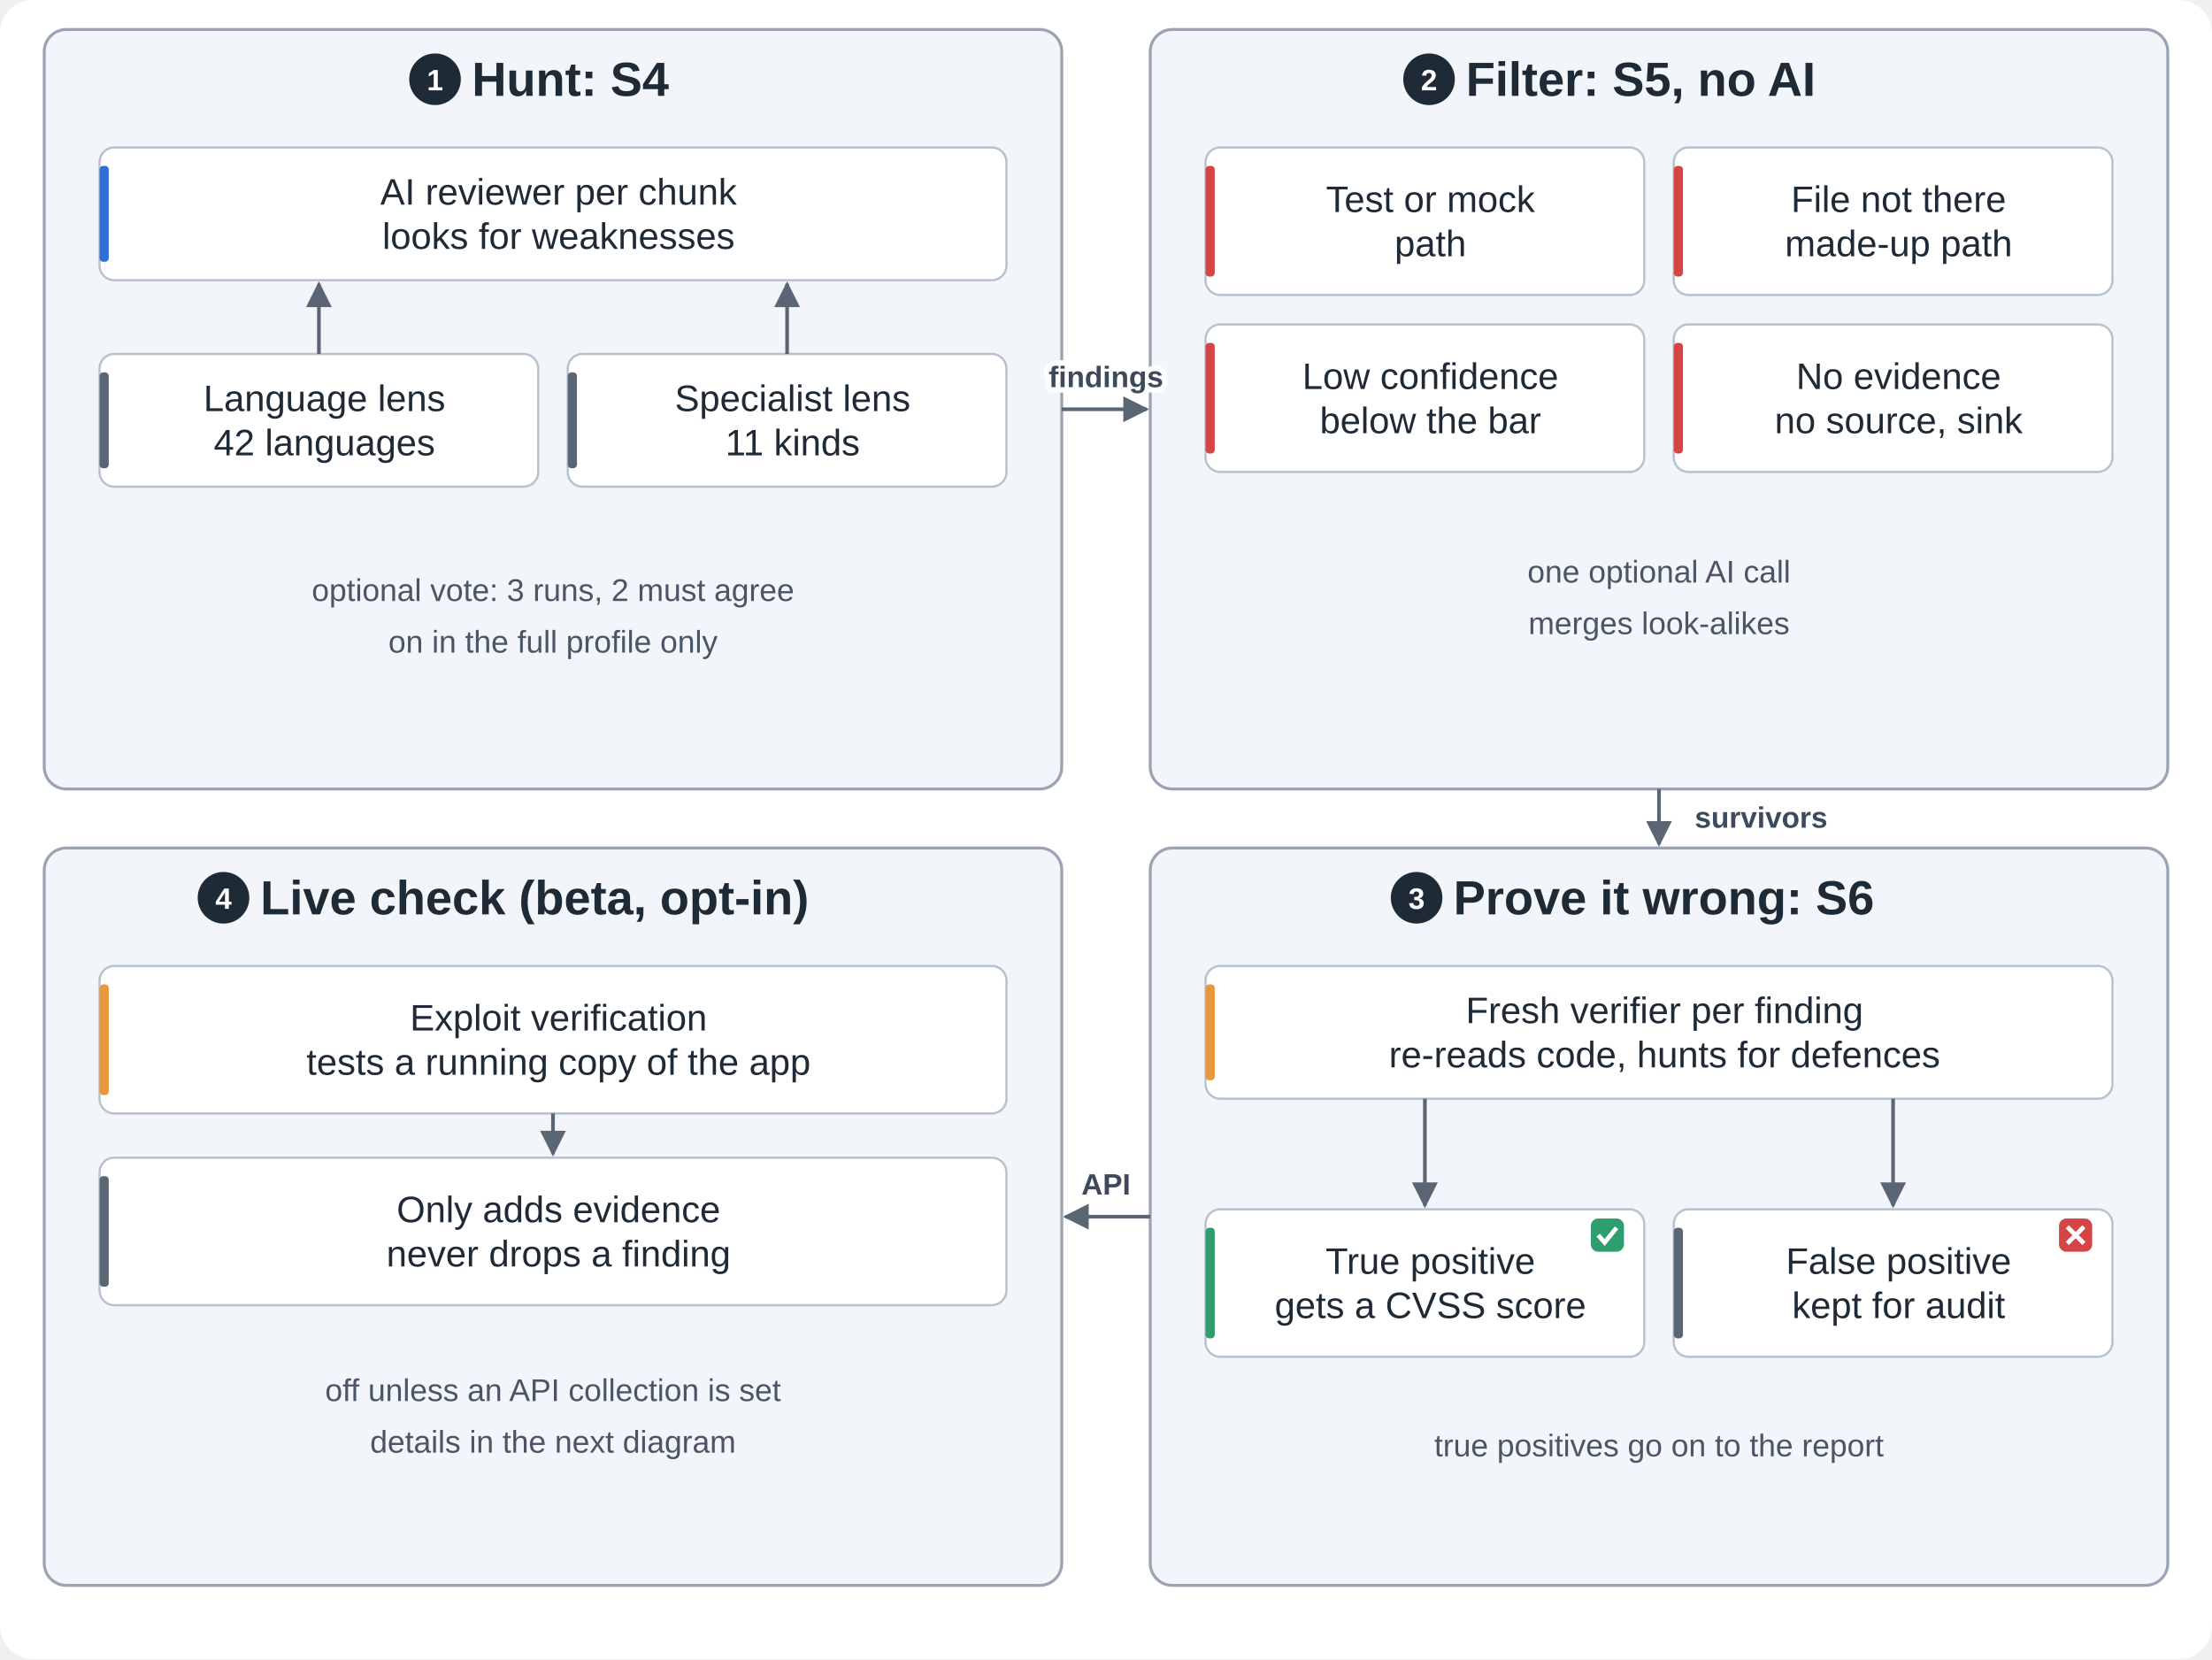
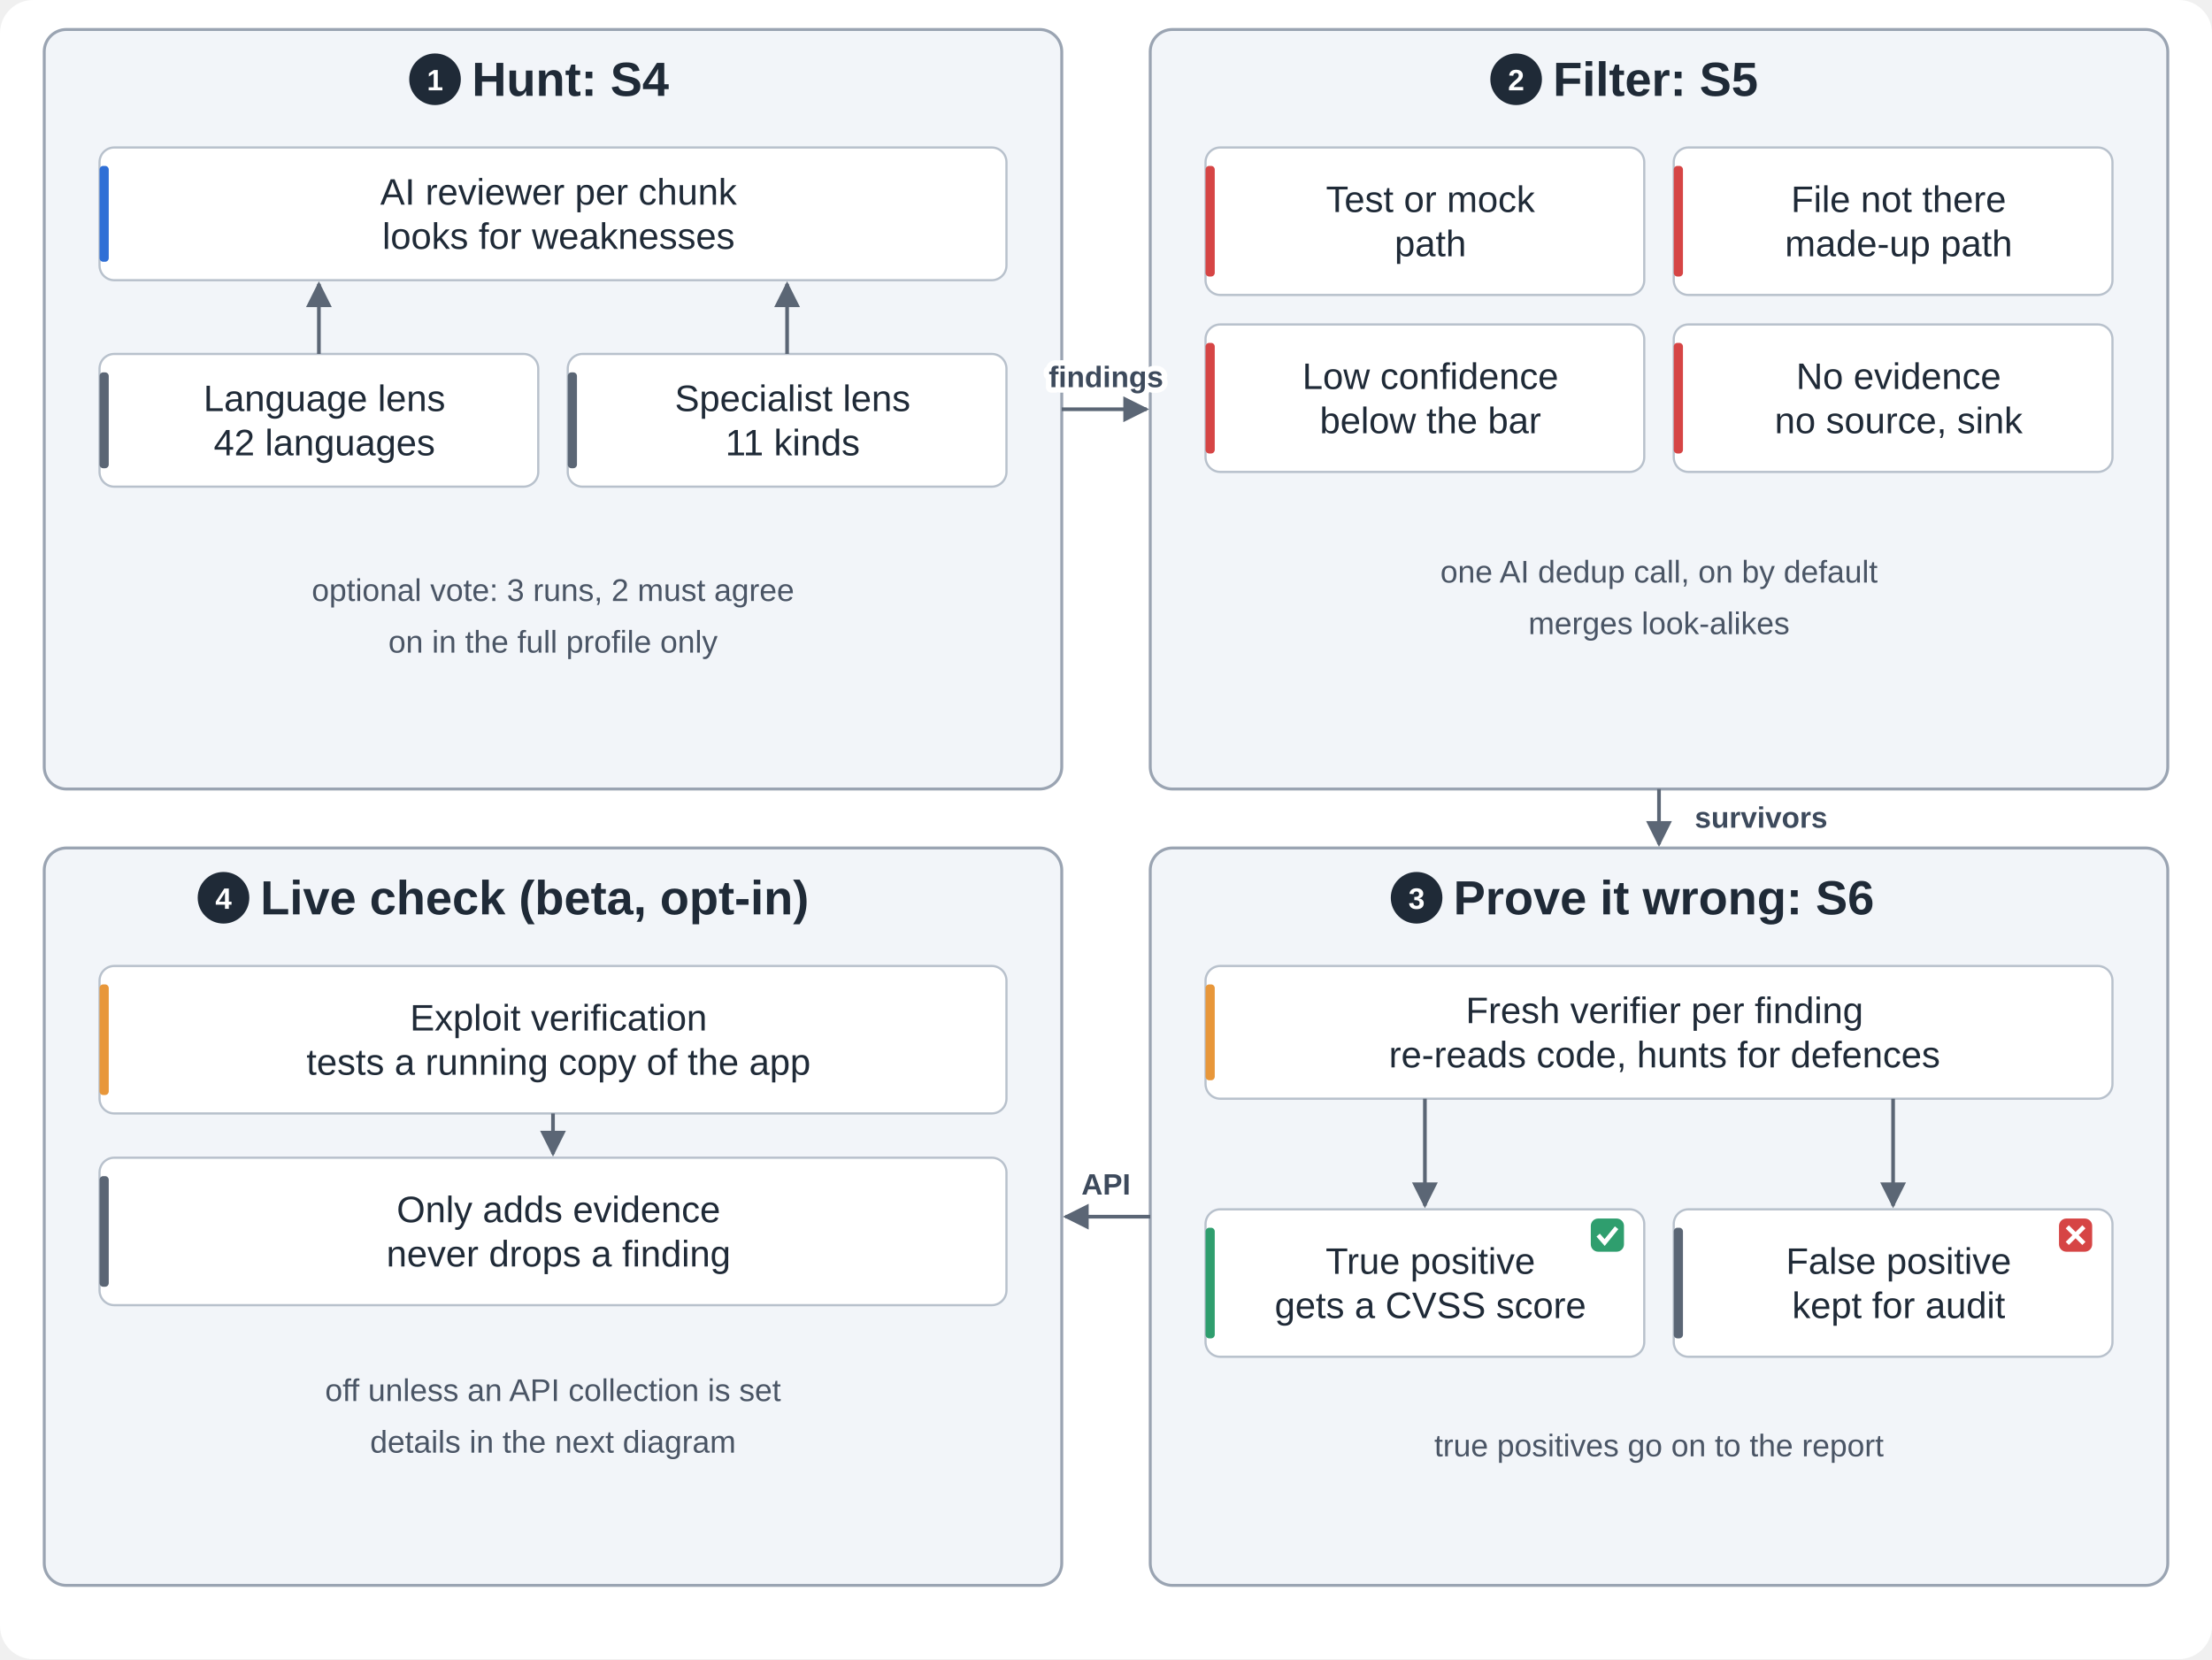
<svg xmlns="http://www.w3.org/2000/svg" viewBox="0 0 1200 900" width="1200" height="900" role="img" aria-labelledby="t d">
  <defs>
    <marker id="arr" viewBox="0 0 10 10" refX="9" refY="5" markerWidth="7" markerHeight="7" orient="auto">
      <path d="M0 0L10 5L0 10z" fill="#5b6675" />
    </marker>
    <marker id="ca" viewBox="0 0 10 10" refX="5" refY="5" markerWidth="6" markerHeight="6" orient="auto">
      <path d="M0 0L10 5L0 10z" fill="#5b6675" />
    </marker>
  </defs>
  <style>
text{font-family:-apple-system,"Helvetica Neue",Arial,"PingFang SC",sans-serif;fill:#1f2a37}
.gt{font-size:26px;font-weight:700}
.st{font-size:20px;font-weight:700}
.ag{font-size:20px}
.q{font-size:18px;fill:#3d4a5c}
.lb{font-size:17px;fill:#4a5565}
.al{font-size:16px;font-weight:600;fill:#3d4a5c;paint-order:stroke;stroke:#ffffff;stroke-width:6px;stroke-linejoin:round}
.grp{fill:#f2f5f9;stroke:#9aa4b2;stroke-width:1.6}
.sub{fill:#e8edf3;stroke:#b8c1cc;stroke-width:1.2}
.agent{fill:#ffffff;stroke:#b8c1cc;stroke-width:1.2}
.human{fill:#d6e6fb;stroke:#9cbbe6;stroke-width:1.2}
.front{fill:#dcf0e0;stroke:#9ccfa8;stroke-width:1.2}
.flow{stroke:#5b6675;stroke-width:2;fill:none;marker-end:url(#arr)}
.back{stroke-dasharray:7 5}
.cyc{stroke:#5b6675;stroke-width:2;fill:none;marker-end:url(#ca)}
.num{fill:#1f2a37}
.numt{font-size:16px;font-weight:700;fill:#ffffff}
</style>
  <rect width="1200" height="900" rx="18" fill="#ffffff" />
  <rect x="24" y="16" width="552" height="412" rx="12" class="grp" />
  <circle cx="236.0" cy="43" r="14" class="num" />
  <text x="236.0" y="49" class="numt" text-anchor="middle">1</text>
  <text x="256.0" y="52" class="gt" text-anchor="start">Hunt: S4</text>
  <rect x="54" y="80" width="492" height="72" rx="8" class="agent" />
  <rect x="54" y="90" width="5" height="52" rx="2" fill="#2f6fd6" />
  <text x="303.0" y="111.0" class="ag" text-anchor="middle">AI reviewer per chunk</text>
  <text x="303.0" y="135.0" class="ag" text-anchor="middle">looks for weaknesses</text>
  <rect x="54" y="192" width="238" height="72" rx="8" class="agent" />
  <rect x="54" y="202" width="5" height="52" rx="2" fill="#5b6675" />
  <text x="176.0" y="223.0" class="ag" text-anchor="middle">Language lens</text>
  <text x="176.0" y="247.0" class="ag" text-anchor="middle">42 languages</text>
  <rect x="308" y="192" width="238" height="72" rx="8" class="agent" />
  <rect x="308" y="202" width="5" height="52" rx="2" fill="#5b6675" />
  <text x="430.0" y="223.0" class="ag" text-anchor="middle">Specialist lens</text>
  <text x="430.0" y="247.0" class="ag" text-anchor="middle">11 kinds</text>
  <path d="M173 192V154" class="flow" />
  <path d="M427 192V154" class="flow" />
  <text x="300.0" y="326" class="lb" text-anchor="middle">optional vote: 3 runs, 2 must agree</text>
  <text x="300.0" y="354" class="lb" text-anchor="middle">on in the full profile only</text>
  <rect x="624" y="16" width="552" height="412" rx="12" class="grp" />
-   <circle cx="775.25" cy="43" r="14" class="num" />
-   <text x="775.25" y="49" class="numt" text-anchor="middle">2</text>
-   <text x="795.25" y="52" class="gt" text-anchor="start">Filter: S5, no AI</text>
+   <circle cx="822.5" cy="43" r="14" class="num" />
+   <text x="822.5" y="49" class="numt" text-anchor="middle">2</text>
+   <text x="842.5" y="52" class="gt" text-anchor="start">Filter: S5</text>
  <rect x="654" y="80" width="238" height="80" rx="8" class="agent" />
  <rect x="654" y="90" width="5" height="60" rx="2" fill="#d64545" />
  <text x="776.0" y="115.0" class="ag" text-anchor="middle">Test or mock</text>
  <text x="776.0" y="139.0" class="ag" text-anchor="middle">path</text>
  <rect x="908" y="80" width="238" height="80" rx="8" class="agent" />
  <rect x="908" y="90" width="5" height="60" rx="2" fill="#d64545" />
  <text x="1030.0" y="115.0" class="ag" text-anchor="middle">File not there</text>
  <text x="1030.0" y="139.0" class="ag" text-anchor="middle">made-up path</text>
  <rect x="654" y="176" width="238" height="80" rx="8" class="agent" />
  <rect x="654" y="186" width="5" height="60" rx="2" fill="#d64545" />
  <text x="776.0" y="211.0" class="ag" text-anchor="middle">Low confidence</text>
  <text x="776.0" y="235.0" class="ag" text-anchor="middle">below the bar</text>
  <rect x="908" y="176" width="238" height="80" rx="8" class="agent" />
  <rect x="908" y="186" width="5" height="60" rx="2" fill="#d64545" />
  <text x="1030.0" y="211.0" class="ag" text-anchor="middle">No evidence</text>
  <text x="1030.0" y="235.0" class="ag" text-anchor="middle">no source, sink</text>
-   <text x="900.0" y="316" class="lb" text-anchor="middle">one optional AI call</text>
+   <text x="900.0" y="316" class="lb" text-anchor="middle">one AI dedup call, on by default</text>
  <text x="900.0" y="344" class="lb" text-anchor="middle">merges look-alikes</text>
  <rect x="624" y="460" width="552" height="400" rx="12" class="grp" />
  <circle cx="768.5" cy="487" r="14" class="num" />
  <text x="768.5" y="493" class="numt" text-anchor="middle">3</text>
  <text x="788.5" y="496" class="gt" text-anchor="start">Prove it wrong: S6</text>
  <rect x="654" y="524" width="492" height="72" rx="8" class="agent" />
  <rect x="654" y="534" width="5" height="52" rx="2" fill="#e8973a" />
  <text x="903.0" y="555.0" class="ag" text-anchor="middle">Fresh verifier per finding</text>
  <text x="903.0" y="579.0" class="ag" text-anchor="middle">re-reads code, hunts for defences</text>
  <rect x="654" y="656" width="238" height="80" rx="8" class="agent" />
  <rect x="654" y="666" width="5" height="60" rx="2" fill="#2f9e6e" />
  <text x="776.0" y="691.0" class="ag" text-anchor="middle">True positive</text>
  <text x="776.0" y="715.0" class="ag" text-anchor="middle">gets a CVSS score</text>
  <rect x="908" y="656" width="238" height="80" rx="8" class="agent" />
  <rect x="908" y="666" width="5" height="60" rx="2" fill="#5b6675" />
  <text x="1030.0" y="691.0" class="ag" text-anchor="middle">False positive</text>
  <text x="1030.0" y="715.0" class="ag" text-anchor="middle">kept for audit</text>
  <g transform="translate(872 670)">
    <rect x="-9" y="-9" width="18" height="18" rx="4" fill="#2f9e6e" />
    <path d="M-5 0l3.5 4 6.5-8" stroke="#fff" stroke-width="2.4" fill="none" />
  </g>
  <g transform="translate(1126 670)">
    <rect x="-9" y="-9" width="18" height="18" rx="4" fill="#d64545" />
    <path d="M-4.5-4.5l9 9M4.5-4.5l-9 9" stroke="#fff" stroke-width="2.4" />
  </g>
  <path d="M773 596V654" class="flow" />
  <path d="M1027 596V654" class="flow" />
  <text x="900.0" y="790" class="lb" text-anchor="middle">true positives go on to the report</text>
  <rect x="24" y="460" width="552" height="400" rx="12" class="grp" />
  <circle cx="121.25" cy="487" r="14" class="num" />
  <text x="121.25" y="493" class="numt" text-anchor="middle">4</text>
  <text x="141.25" y="496" class="gt" text-anchor="start">Live check (beta, opt-in)</text>
  <rect x="54" y="524" width="492" height="80" rx="8" class="agent" />
  <rect x="54" y="534" width="5" height="60" rx="2" fill="#e8973a" />
  <text x="303.0" y="559.0" class="ag" text-anchor="middle">Exploit verification</text>
  <text x="303.0" y="583.0" class="ag" text-anchor="middle">tests a running copy of the app</text>
  <rect x="54" y="628" width="492" height="80" rx="8" class="agent" />
  <rect x="54" y="638" width="5" height="60" rx="2" fill="#5b6675" />
  <text x="303.0" y="663.0" class="ag" text-anchor="middle">Only adds evidence</text>
  <text x="303.0" y="687.0" class="ag" text-anchor="middle">never drops a finding</text>
  <path d="M300.0 604V626" class="flow" />
  <text x="300.0" y="760" class="lb" text-anchor="middle">off unless an API collection is set</text>
  <text x="300.0" y="788" class="lb" text-anchor="middle">details in the next diagram</text>
  <path d="M576 222H622" class="flow" />
  <text x="600" y="210" class="al" text-anchor="middle">findings</text>
  <path d="M900.0 428V458" class="flow" />
  <text x="955.4" y="449" class="al" text-anchor="middle">survivors</text>
  <path d="M624 660H578" class="flow" />
  <text x="600" y="648" class="al" text-anchor="middle">API</text>
</svg>
